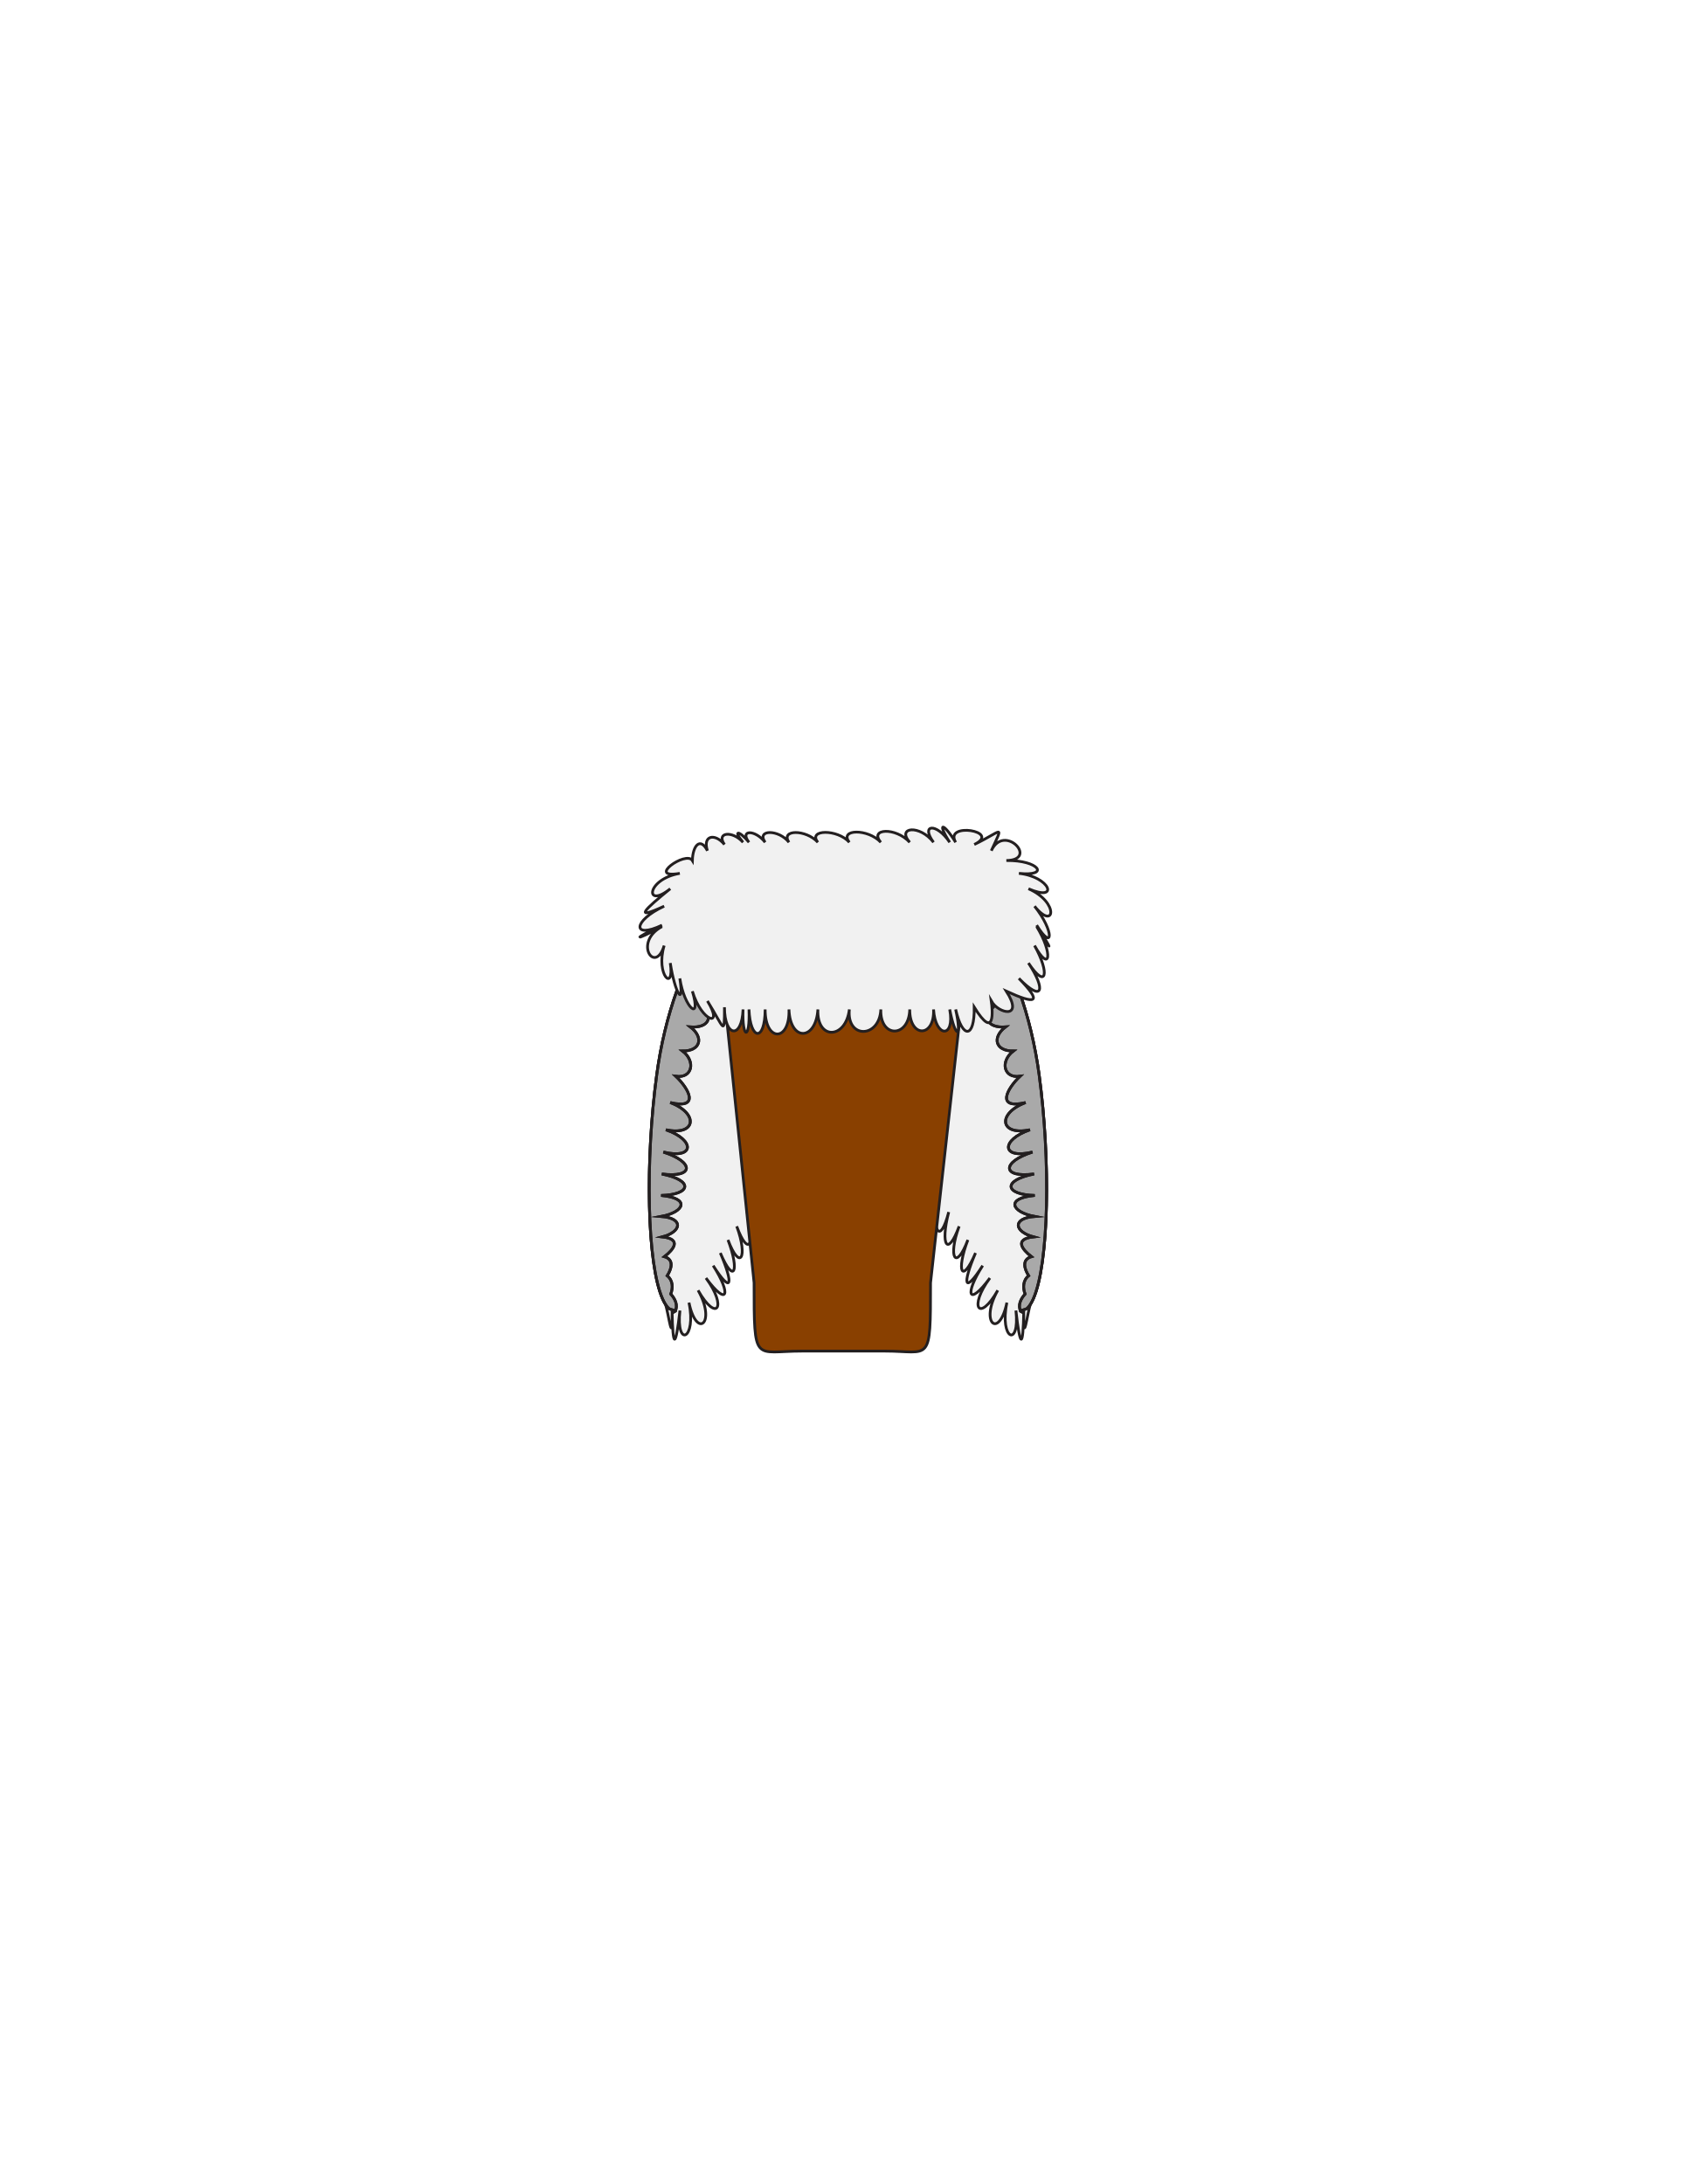
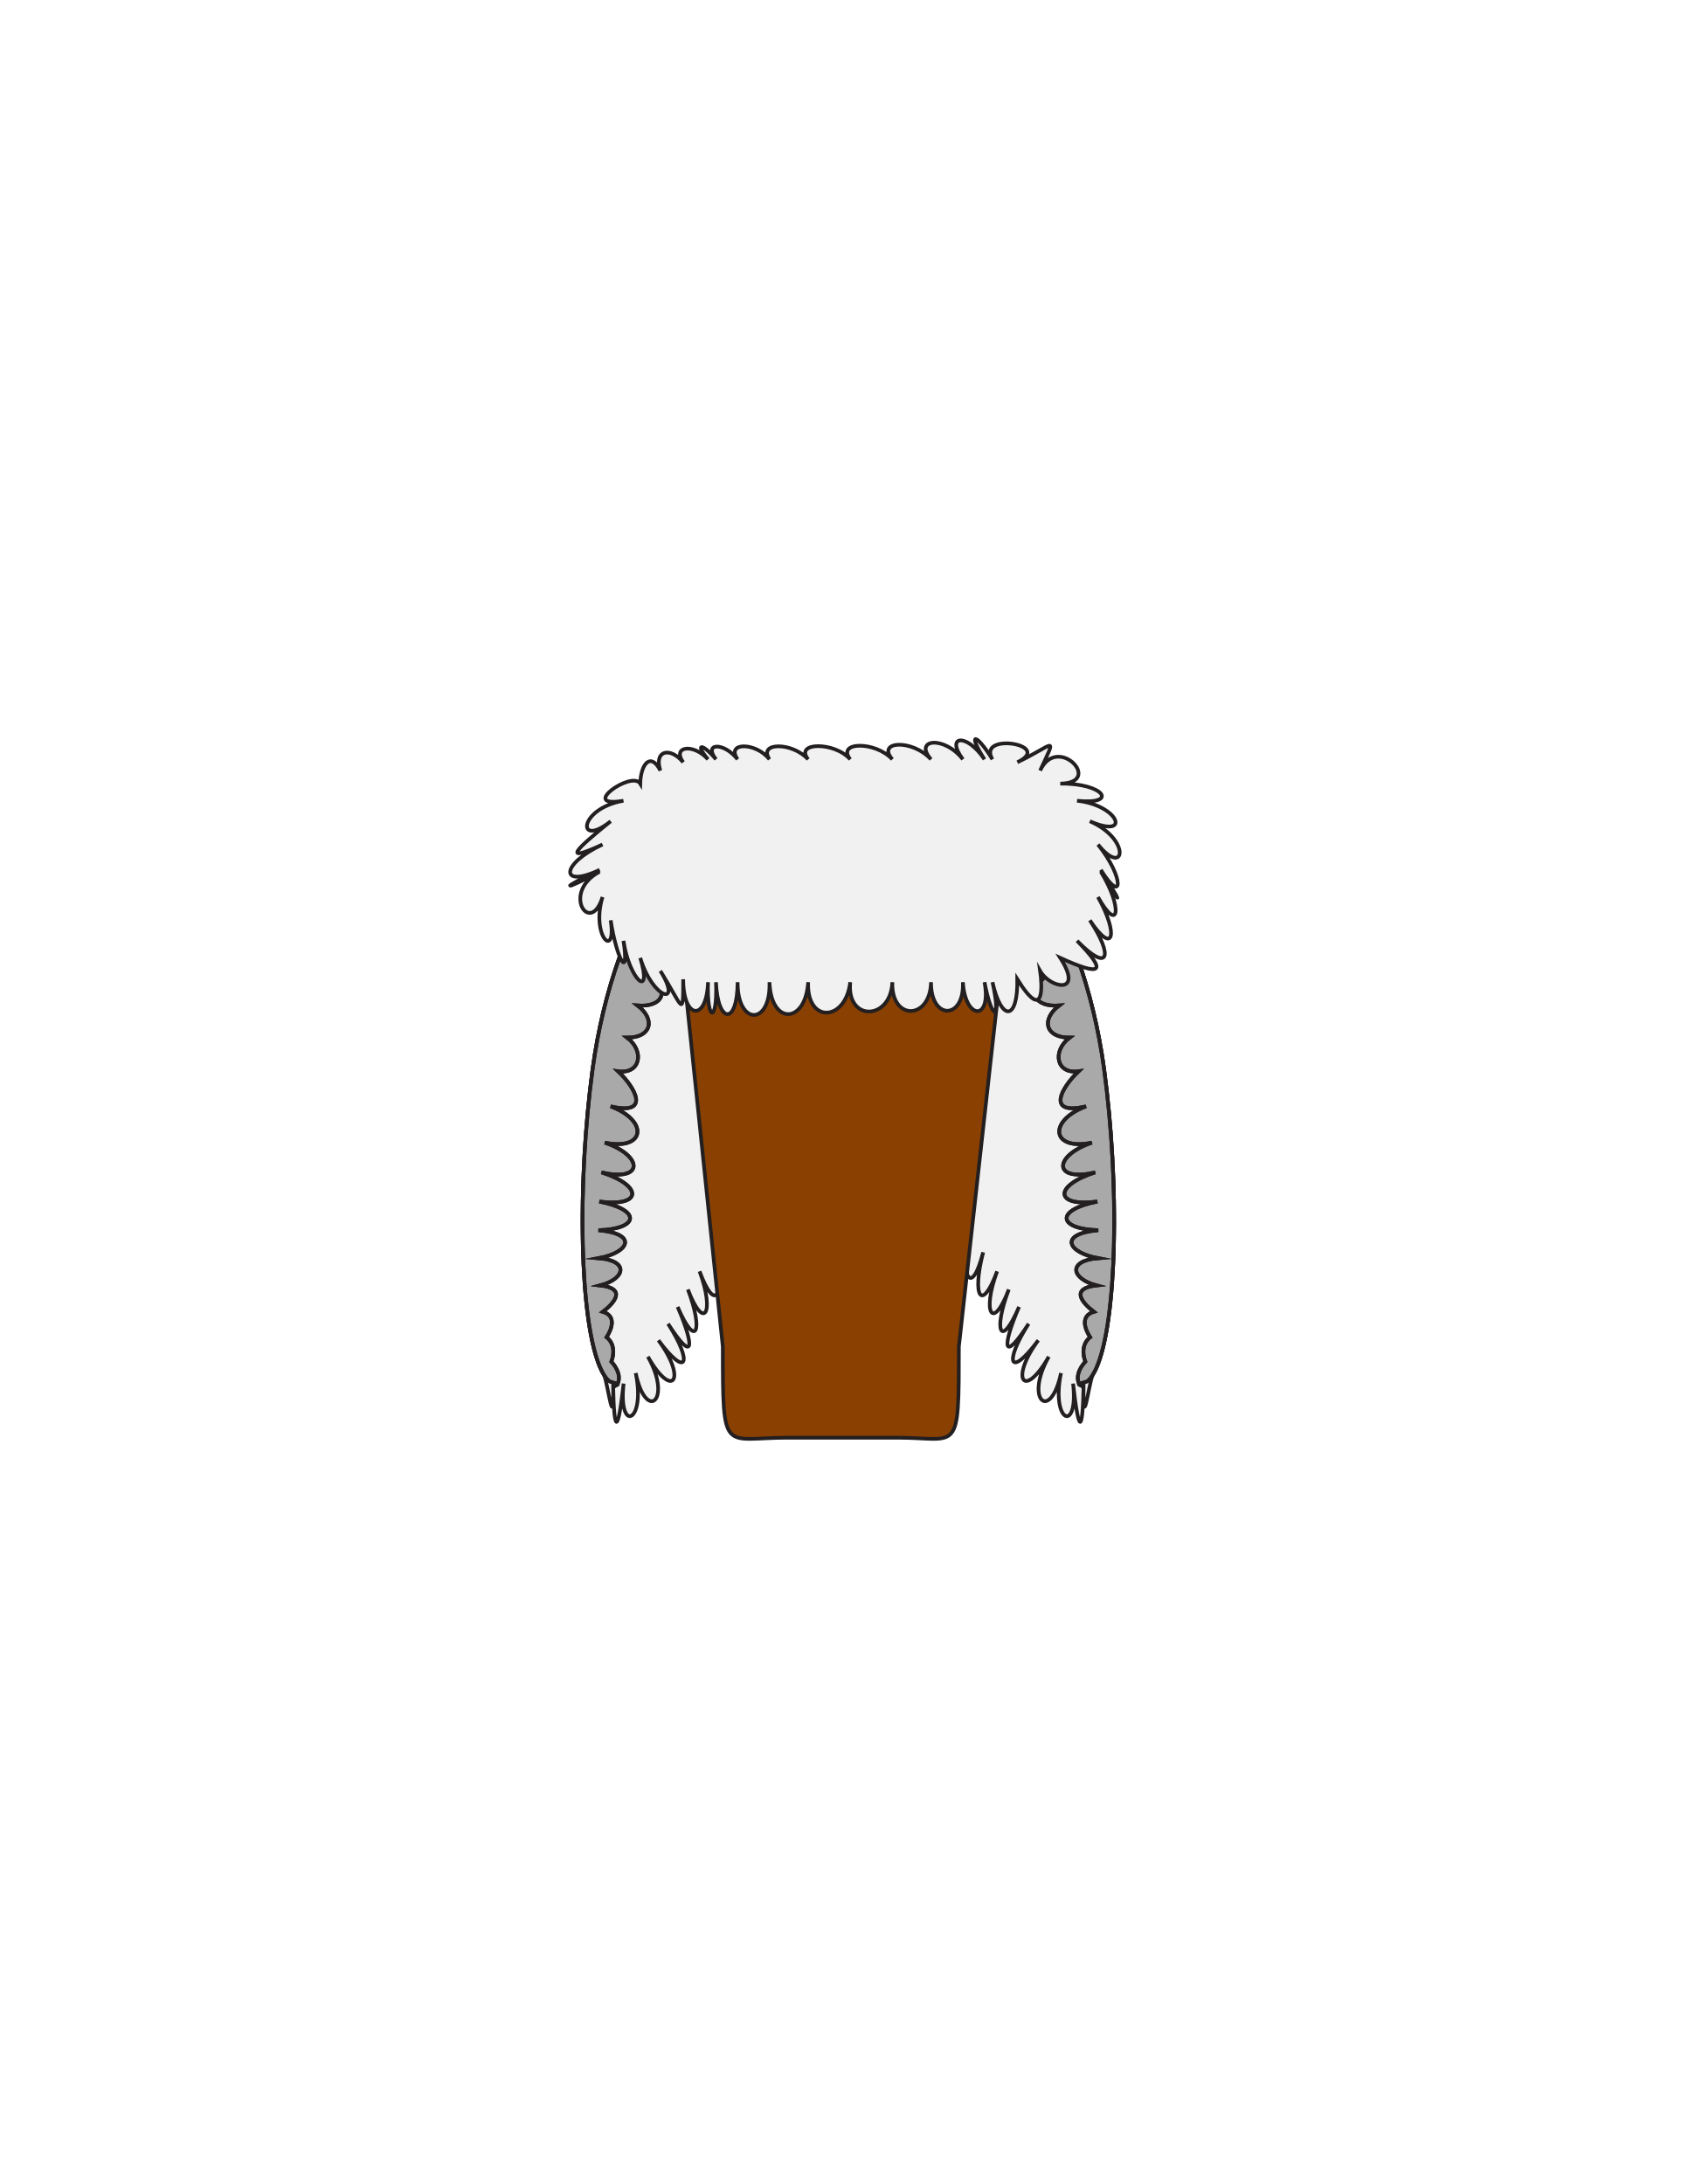
<svg xmlns="http://www.w3.org/2000/svg" version="1.1" id="Layer_1" x="0px" y="0px" width="612px" height="792px" viewBox="0 0 612 792" enable-background="new 0 0 612 792" xml:space="preserve">
-   <rect id="body_frame_1_" x="231.5" y="300.5" fill-opacity="0" fill="#BBBCBE" width="151" height="191" />
-   <path id="PRIMARY_7_" fill="#F1F1F1" stroke="#231F20" stroke-miterlimit="10" d="M318.066,400.58  c4.266,12.387-8.176,20.232-11.832,7.68c3.656,12.553-9.381,19.266-9.961,7.137c0.58,12.129-6.121,19.088-8.303,6.646  c2.182,12.442-4.393,18.879-6.855,6.202c2.463,12.677-4.165,18.666-5.618,5.812c1.453,12.854-1.453,17.528-4.592,5.468  c3.139,12.061,0.405,16.535-3.776,5.174c4.181,11.361,1.174,16.396-3.17,4.932c4.344,11.465,2.145,16.295-2.776,4.736  c4.92,11.559,4.118,15.092-2.592,4.594c6.71,10.498,5.217,15.086-2.618,4.498c7.834,10.588,3.878,16.324-2.856,4.455  c6.733,11.871-0.495,17.91-3.303,4.457c2.806,13.457-4.8,16.564-3.274,2.863c-1.526,13.701-2.618,14.059-2.847,0.104  c0.217,13.951-1.303,0.479-2.423-2.361c-0.737-1.162-1.405-2.688-2.002-4.525c-4.778-14.693-5.088-49.332-1.154-78.611  c5.901-43.919,28.583-77.119,50.66-74.152c16.982,2.282,47.449,37.459,43.469,64.21c-0.4,2.675-1.143,5.266-2.275,7.731  c-1.477,2.898-1.674,19.715-4.631,6.978C328.295,407.342,322.332,412.967,318.066,400.58z" />
-   <path id="PRIMARY_8_" fill="#F1F1F1" stroke="#231F20" stroke-miterlimit="10" d="M241.445,409.701  c10.892,2.328,12.1-5.912,1.58-9.869c10.835,2.581,6.872-4.937,2.026-9.533c6.043,0.858,7.269-5.456,2.443-9.156  c6.453,0.053,7.88-4.851,2.832-8.739c6.581,0.506,9.094-3.718,3.191-8.278c7.297,1.834,10.996-2.725,3.521-7.779  c8.586,3.131,12.188-1.271,3.822-7.238c9.186,4.663,12.742,1.033,4.094-6.655c9.245,6.942,13.015,2.745,4.338-6.032  c9.082,8.292,11.677,4.222,4.55-5.367c7.773,9.138,11.424,5.35,4.736-4.661c7.113,9.631,8.686,5.805,4.891-3.913  c4.66,9.099,4.012,1.304,5.018-3.126c1.553,3.015,3.398-1.673,5.117-2.295c-0.848-0.349-1.676-0.64-2.482-0.871  c-0.807-0.23-1.59-0.399-2.346-0.501c-22.078-2.966-44.759,30.233-50.661,74.152c-4.187,31.158-3.565,68.379,2.131,81.178  c0.633,1.422,1.329,2.543,2.087,3.318c0.758,0.779,3.296,0.844,2.465,1.262c1.128-2.219,0.054-4.533-1.577-6.332  c0.85-2.234,0.819-4.969-1.297-6.637c1.51-2.363,2.651-5.836-1.009-6.92c3.414-2.631,6.306-6.375-0.71-7.174  c6.91-1.852,7.851-6.719-0.404-7.406c8.302-1.572,10.704-6.643-0.086-7.612c10.866-0.271,11.907-5.477,0.239-7.792  c11.761,1.553,11.846-4.352,0.574-7.946C251.932,420.533,252.082,413.352,241.445,409.701z" />
-   <path fill-opacity="0.3" stroke="#231F20" stroke-miterlimit="10" d="M241.445,409.701c10.892,2.328,12.1-5.912,1.58-9.869  c10.835,2.581,6.872-4.937,2.026-9.533c6.043,0.858,7.269-5.456,2.443-9.156c6.453,0.053,7.88-4.851,2.832-8.739  c6.581,0.506,9.094-3.718,3.191-8.278c7.297,1.834,10.996-2.725,3.521-7.779c8.586,3.131,12.188-1.271,3.822-7.238  c9.186,4.663,12.742,1.033,4.094-6.655c9.245,6.942,13.015,2.745,4.338-6.032c9.082,8.292,11.677,4.222,4.55-5.367  c7.773,9.138,11.424,5.35,4.736-4.661c7.113,9.631,8.686,5.805,4.891-3.913c4.66,9.099,4.012,1.304,5.018-3.126  c1.553,3.015,3.398-1.673,5.117-2.295c-0.848-0.349-1.676-0.64-2.482-0.871c-0.807-0.23-1.59-0.399-2.346-0.501  c-22.078-2.966-44.759,30.233-50.661,74.152c-4.187,31.158-3.565,68.379,2.131,81.178c0.633,1.422,1.329,2.543,2.087,3.318  c0.758,0.779,3.296,0.844,2.465,1.262c1.128-2.219,0.054-4.533-1.577-6.332c0.85-2.234,0.819-4.969-1.297-6.637  c1.51-2.363,2.651-5.836-1.009-6.92c3.414-2.631,6.306-6.375-0.71-7.174c6.91-1.852,7.851-6.719-0.404-7.406  c8.302-1.572,10.704-6.643-0.086-7.612c10.866-0.271,11.907-5.477,0.239-7.792c11.761,1.553,11.846-4.352,0.574-7.946  C251.932,420.533,252.082,413.352,241.445,409.701z" />
-   <path id="PRIMARY_10_" fill="#F1F1F1" stroke="#231F20" stroke-miterlimit="10" d="M296.842,400.58  c-4.266,12.387,8.176,20.232,11.832,7.68c-3.656,12.553,9.381,19.266,9.961,7.137c-0.58,12.129,6.121,19.088,8.303,6.646  c-2.182,12.442,4.393,18.878,6.855,6.202c-2.463,12.676,4.164,18.666,5.617,5.811c-1.453,12.855,1.453,17.527,4.592,5.469  c-3.139,12.059-0.405,16.535,3.775,5.174c-4.181,11.361-1.174,16.396,3.17,4.93c-4.344,11.467-2.145,16.297,2.776,4.736  c-4.921,11.561-4.118,15.094,2.592,4.596c-6.71,10.498-5.218,15.086,2.618,4.498c-7.835,10.588-3.879,16.324,2.855,4.455  c-6.732,11.871,0.495,17.91,3.303,4.457c-2.806,13.457,4.801,16.564,3.275,2.863c1.525,13.701,2.617,14.059,2.847,0.104  c-0.217,13.951,1.303,0.479,2.423-2.361c0.737-1.162,1.404-2.688,2.002-4.525c4.778-14.695,5.088-49.332,1.154-78.611  c-5.901-43.919-28.583-77.119-50.66-74.152c-16.982,2.282-47.449,37.459-43.469,64.21c0.4,2.675,1.143,5.266,2.275,7.731  c1.477,2.898,1.674,19.715,4.631,6.978C286.613,407.342,292.576,412.967,296.842,400.58z" />
-   <path id="PRIMARY_9_" fill="#F1F1F1" stroke="#231F20" stroke-miterlimit="10" d="M373.463,409.701  c-10.892,2.328-12.1-5.912-1.58-9.869c-10.836,2.581-6.872-4.937-2.025-9.533c-6.043,0.858-7.27-5.456-2.443-9.156  c-6.453,0.053-7.881-4.851-2.832-8.739c-6.581,0.506-9.094-3.718-3.191-8.278c-7.297,1.834-10.996-2.725-3.521-7.779  c-8.586,3.131-12.188-1.271-3.822-7.238c-9.186,4.663-12.742,1.033-4.094-6.655c-9.245,6.942-13.015,2.745-4.338-6.032  c-9.081,8.292-11.677,4.222-4.55-5.367c-7.773,9.138-11.424,5.35-4.736-4.661c-7.113,9.631-8.686,5.805-4.891-3.913  c-4.66,9.099-4.012,1.304-5.018-3.126c-1.553,3.015-3.398-1.673-5.117-2.295c0.848-0.349,1.676-0.64,2.482-0.871  c0.807-0.23,1.59-0.399,2.346-0.501c22.078-2.966,44.759,30.233,50.66,74.152c4.187,31.158,3.565,68.379-2.131,81.178  c-0.633,1.422-1.328,2.543-2.088,3.318c-0.758,0.779-3.296,0.844-2.465,1.262c-1.129-2.219-0.054-4.533,1.577-6.332  c-0.85-2.234-0.819-4.969,1.297-6.637c-1.51-2.363-2.651-5.836,1.009-6.92c-3.414-2.633-6.306-6.377,0.711-7.176  c-6.91-1.85-7.852-6.717,0.403-7.404c-8.302-1.572-10.704-6.643,0.087-7.613c-10.867-0.27-11.908-5.477-0.239-7.791  c-11.761,1.553-11.847-4.352-0.573-7.946C362.976,420.533,362.826,413.352,373.463,409.701z" />
-   <path fill-opacity="0.3" stroke="#231F20" stroke-miterlimit="10" d="M373.463,409.701c-10.892,2.328-12.1-5.912-1.58-9.869  c-10.836,2.581-6.872-4.937-2.025-9.533c-6.043,0.858-7.27-5.456-2.443-9.156c-6.453,0.053-7.881-4.851-2.832-8.739  c-6.581,0.506-9.094-3.718-3.191-8.278c-7.297,1.834-10.996-2.725-3.521-7.779c-8.586,3.131-12.188-1.271-3.822-7.238  c-9.186,4.663-12.742,1.033-4.094-6.655c-9.245,6.942-13.015,2.745-4.338-6.032c-9.081,8.292-11.677,4.222-4.55-5.367  c-7.773,9.138-11.424,5.35-4.736-4.661c-7.113,9.631-8.686,5.805-4.891-3.913c-4.66,9.099-4.012,1.304-5.018-3.126  c-1.553,3.015-3.398-1.673-5.117-2.295c0.848-0.349,1.676-0.64,2.482-0.871c0.807-0.23,1.59-0.399,2.346-0.501  c22.078-2.966,44.759,30.233,50.66,74.152c4.187,31.158,3.565,68.379-2.131,81.178c-0.633,1.422-1.328,2.543-2.088,3.318  c-0.758,0.779-3.296,0.844-2.465,1.262c-1.129-2.219-0.054-4.533,1.577-6.332c-0.85-2.234-0.819-4.969,1.297-6.637  c-1.51-2.363-2.651-5.836,1.009-6.92c-3.414-2.633-6.306-6.377,0.711-7.176c-6.91-1.85-7.852-6.717,0.403-7.404  c-8.302-1.572-10.704-6.643,0.087-7.613c-10.867-0.27-11.908-5.477-0.239-7.791c-11.761,1.553-11.847-4.352-0.573-7.946  C362.976,420.533,362.826,413.352,373.463,409.701z" />
-   <path id="SECONDARY" fill="#894000" stroke="#231F20" stroke-miterlimit="10" d="M337.407,465.188  c0,29.774,0.015,24.768-16.548,24.768h-30.013c-17.421,0-17.421,5.007-17.421-24.768l-13.073-125.766  c0-16.445,13.653-29.776,30.494-29.776h30.013c16.845,0,30.493,13.332,30.493,29.776L337.407,465.188z" />
-   <path id="PRIMARY_11_" fill="#F1F1F1" stroke="#231F20" stroke-miterlimit="10" d="M375.888,336.003  c5.997,9.769,4.922,17.11-0.775,6.889c5.697,10.222,4.222,16.057-2.208,6.325c6.43,9.732,5.217,14.477-3.469,5.579  c8.685,8.898,6.305,9.613-4.547,4.653c6.486,10.162-2.764,8.302-5.455,3.547c0.481,3.436,1.441,14.505-6.181,2.26  c0.165,11.411-4.318,11.603-6.735,0.794c2.398,10.811-0.135,10.661-2.158,0c1.979,10.662-5.238,10.331-5.86,0  c0.446,10.341-8.758,10.393-8.635,0c-0.248,10.405-10.861,10.508-10.485,0c-0.437,10.512-12.495,10.782-11.41,0  c-1.272,10.797-11.871,11.304-11.412,0c-0.679,11.349-10.054,11.837-10.485,0c0.428,11.838-8.705,11.949-8.634,0  c-0.071,11.949-5.423,11.253-5.859,0c0.437,11.253-2.543,10.892-2.159,0c-0.384,10.892-6.728,10.152-6.734-0.794  c0.007,10.946-0.065,7.579-6.183-2.26c6.118,9.839-2.042,7.83-5.453-3.547c3.41,11.377-2.92,6.222-4.548-4.653  c1.628,10.875-1.795,5.318-3.468-5.579c1.672,10.897-5.458,4.445-2.209-6.325c-3.248,10.77-11.348-1.25-0.775-6.889  c-10.572,5.639-10.888,4.696,0-0.501c-10.888,5.197-10.699-1.572,0.775-6.889c-11.474,5.317-7.018,1.165,2.209-6.324  c-9.228,7.489-8.925-3.427,3.468-5.579c-12.372,2.122,2.269-8.354,4.548-4.653c0.125-5.431,2.885-8.637,5.453-3.547  c-1.802-5.474,2.634-6.56,6.183-2.261c-3.118-4.407,2.845-5.178,6.734-0.793c-3.724-4.384-1.572-4.53,2.159,0  c-3.523-4.532,2.172-4.738,5.859,0c-3.305-4.745,5.009-4.718,8.634,0c-3.188-4.727,6.205-4.747,10.485,0  c-3.834-4.762,7.223-4.842,11.412,0c-3.841-4.851,6.797-5.043,11.41,0c-4.386-5.052,5.437-5.562,10.485,0  c-4.871-5.566,3.633-6.498,8.635,0c-4.818-6.5,1.005-7.25,5.86,0c-4.671-7.25-2.467-7.487,2.158,0  c-4.414-7.487,16.837-4.047,6.735,0.793c10.102-4.841,10.856-7.894,6.181,2.261c4.676-10.155,17.355,3.383,5.455,3.547  c11.9-0.164,15.917,5.851,4.547,4.653c11.37,1.198,14.835,10.53,3.469,5.579c11.366,4.951,9.486,15.463,2.208,6.324  c7.278,9.139,6.772,16.637,0.775,6.889C381.885,345.25,381.885,345.771,375.888,336.003z" />
+   <rect id="body_frame_1_" x="206" y="268.765" fill="#BBBCBE" fill-opacity="0" width="202" height="254.661" />
+   <path id="PRIMARY_7_" fill="#F1F1F1" stroke="#231F20" stroke-width="1.335" stroke-miterlimit="10" d="M321.804,402.202  c5.707,16.515-10.938,26.975-15.828,10.239c4.89,16.736-12.55,25.688-13.326,9.515c0.776,16.173-8.188,25.452-11.107,8.862  c2.918,16.59-5.877,25.171-9.17,8.27c3.295,16.901-5.572,24.887-7.516,7.748c1.944,17.139-1.944,23.371-6.143,7.292  c4.199,16.08,0.542,22.045-5.051,6.897c5.593,15.147,1.57,21.86-4.241,6.576c5.811,15.286,2.87,21.726-3.713,6.314  c6.582,15.411,5.508,20.122-3.468,6.125c8.976,13.997,6.979,20.114-3.502,5.997c10.48,14.117,5.188,21.766-3.82,5.94  c9.007,15.827-0.663,23.879-4.419,5.942c3.754,17.942-6.421,22.084-4.38,3.817c-2.041,18.267-3.502,18.744-3.809,0.138  c0.291,18.602-1.743,0.64-3.241-3.147c-0.986-1.549-1.88-3.584-2.678-6.033c-6.392-19.59-6.806-65.774-1.544-104.812  c7.895-58.557,38.237-102.823,67.771-98.867c22.717,3.042,63.475,49.944,58.15,85.611c-0.535,3.566-1.529,7.021-3.044,10.308  c-1.975,3.864-2.238,26.286-6.194,9.304C335.487,411.217,327.511,418.717,321.804,402.202z" />
+   <path id="PRIMARY_8_" fill="#F1F1F1" stroke="#231F20" stroke-width="1.335" stroke-miterlimit="10" d="M219.304,414.363  c14.571,3.104,16.187-7.883,2.114-13.159c14.495,3.441,9.193-6.582,2.71-12.71c8.084,1.145,9.724-7.274,3.269-12.208  c8.632,0.07,10.542-6.468,3.789-11.652c8.804,0.675,12.165-4.957,4.269-11.037c9.762,2.445,14.71-3.634,4.71-10.372  c11.486,4.174,16.304-1.695,5.113-9.651c12.289,6.217,17.045,1.377,5.477-8.873c12.368,9.256,17.411,3.66,5.803-8.042  c12.149,11.056,15.621,5.629,6.086-7.156c10.399,12.184,15.283,7.133,6.336-6.214c9.515,12.841,11.62,7.739,6.542-5.217  c6.234,12.132,5.368,1.739,6.713-4.168c2.078,4.02,4.546-2.23,6.846-3.06c-1.135-0.465-2.243-0.854-3.32-1.161  c-1.08-0.307-2.127-0.532-3.139-0.668c-29.535-3.955-59.876,40.31-67.772,98.867c-5.601,41.543-4.769,91.17,2.852,108.234  c0.847,1.896,1.778,3.391,2.792,4.425c1.014,1.038,4.409,1.124,3.297,1.682c1.509-2.958,0.073-6.044-2.109-8.442  c1.136-2.978,1.095-6.625-1.736-8.849c2.021-3.151,3.547-7.781-1.35-9.227c4.567-3.508,8.437-8.5-0.95-9.564  c9.244-2.471,10.503-8.958-0.541-9.875c11.106-2.097,14.319-8.856-0.115-10.149c14.537-0.36,15.929-7.302,0.32-10.39  c15.733,2.072,15.847-5.802,0.768-10.593C233.333,428.806,233.534,419.23,219.304,414.363z" />
+   <path fill-opacity="0.3" stroke="#231F20" stroke-width="1.335" stroke-miterlimit="10" d="M219.304,414.363  c14.571,3.104,16.187-7.883,2.114-13.159c14.495,3.441,9.193-6.582,2.71-12.71c8.084,1.145,9.724-7.274,3.269-12.208  c8.632,0.07,10.542-6.468,3.789-11.652c8.804,0.675,12.165-4.957,4.269-11.037c9.762,2.445,14.71-3.634,4.71-10.372  c11.486,4.174,16.304-1.695,5.113-9.651c12.289,6.217,17.045,1.377,5.477-8.873c12.368,9.256,17.411,3.66,5.803-8.042  c12.149,11.056,15.621,5.629,6.086-7.156c10.399,12.184,15.283,7.133,6.336-6.214c9.515,12.841,11.62,7.739,6.542-5.217  c6.234,12.132,5.368,1.739,6.713-4.168c2.078,4.02,4.546-2.23,6.846-3.06c-1.135-0.465-2.243-0.854-3.32-1.161  c-1.08-0.307-2.127-0.532-3.139-0.668c-29.535-3.955-59.876,40.31-67.772,98.867c-5.601,41.543-4.769,91.17,2.852,108.234  c0.847,1.896,1.778,3.391,2.792,4.425c1.014,1.038,4.409,1.124,3.297,1.682c1.509-2.958,0.073-6.044-2.109-8.442  c1.136-2.978,1.095-6.625-1.736-8.849c2.021-3.151,3.547-7.781-1.35-9.227c4.567-3.508,8.437-8.5-0.95-9.564  c9.244-2.471,10.503-8.958-0.541-9.875c11.106-2.097,14.319-8.856-0.115-10.149c14.537-0.36,15.929-7.302,0.32-10.39  c15.733,2.072,15.847-5.802,0.768-10.593C233.333,428.806,233.534,419.23,219.304,414.363z" />
+   <path id="PRIMARY_10_" fill="#F1F1F1" stroke="#231F20" stroke-width="1.335" stroke-miterlimit="10" d="M293.411,402.202  c-5.707,16.515,10.938,26.975,15.828,10.239c-4.891,16.736,12.549,25.688,13.325,9.515c-0.776,16.173,8.188,25.452,11.108,8.862  c-2.92,16.59,5.876,25.17,9.169,8.27c-3.294,16.9,5.571,24.887,7.515,7.747c-1.943,17.14,1.944,23.369,6.143,7.293  c-4.198,16.077-0.542,22.045,5.051,6.897c-5.594,15.147-1.57,21.86,4.24,6.573c-5.811,15.289-2.87,21.729,3.713,6.315  c-6.583,15.413-5.508,20.124,3.469,6.127c-8.977,13.997-6.981,20.114,3.501,5.997c-10.481,14.117-5.188,21.766,3.82,5.94  c-9.007,15.827,0.662,23.879,4.418,5.942c-3.753,17.942,6.424,22.084,4.382,3.817c2.039,18.267,3.501,18.744,3.808,0.138  c-0.29,18.602,1.743,0.64,3.241-3.147c0.986-1.549,1.879-3.584,2.679-6.033c6.392-19.593,6.808-65.774,1.544-104.812  c-7.895-58.557-38.237-102.823-67.771-98.867c-22.717,3.042-63.475,49.944-58.15,85.611c0.535,3.566,1.529,7.021,3.043,10.308  c1.976,3.864,2.24,26.286,6.196,9.304C279.727,411.217,287.705,418.717,293.411,402.202z" />
+   <path id="PRIMARY_9_" fill="#F1F1F1" stroke="#231F20" stroke-width="1.335" stroke-miterlimit="10" d="M395.91,414.363  c-14.569,3.104-16.186-7.883-2.113-13.159c-14.496,3.441-9.193-6.582-2.708-12.71c-8.084,1.145-9.727-7.274-3.269-12.208  c-8.633,0.07-10.543-6.468-3.789-11.652c-8.804,0.675-12.165-4.957-4.269-11.037c-9.762,2.445-14.709-3.634-4.71-10.372  c-11.486,4.174-16.305-1.695-5.113-9.651c-12.288,6.217-17.046,1.377-5.477-8.873c-12.367,9.256-17.41,3.66-5.803-8.042  c-12.148,11.056-15.621,5.629-6.087-7.156c-10.398,12.184-15.283,7.133-6.336-6.214c-9.516,12.841-11.619,7.739-6.542-5.217  c-6.234,12.132-5.368,1.739-6.714-4.168c-2.077,4.02-4.545-2.23-6.846-3.06c1.136-0.465,2.243-0.854,3.321-1.161  c1.079-0.307,2.127-0.532,3.138-0.668c29.535-3.955,59.876,40.31,67.771,98.867c5.602,41.543,4.77,91.17-2.851,108.234  c-0.847,1.896-1.776,3.391-2.793,4.425c-1.014,1.038-4.409,1.124-3.297,1.682c-1.511-2.958-0.073-6.044,2.108-8.442  c-1.137-2.978-1.095-6.625,1.736-8.849c-2.021-3.151-3.547-7.781,1.35-9.227c-4.567-3.51-8.438-8.502,0.95-9.567  c-9.243-2.468-10.504-8.955,0.54-9.872c-11.107-2.097-14.319-8.856,0.116-10.15c-14.538-0.359-15.931-7.303-0.32-10.389  c-15.732,2.072-15.848-5.802-0.767-10.593C381.881,428.806,381.682,419.23,395.91,414.363z" />
+   <path fill-opacity="0.3" stroke="#231F20" stroke-width="1.335" stroke-miterlimit="10" d="M395.91,414.363  c-14.569,3.104-16.186-7.883-2.113-13.159c-14.496,3.441-9.193-6.582-2.708-12.71c-8.084,1.145-9.727-7.274-3.269-12.208  c-8.633,0.07-10.543-6.468-3.789-11.652c-8.804,0.675-12.165-4.957-4.269-11.037c-9.762,2.445-14.709-3.634-4.71-10.372  c-11.486,4.174-16.305-1.695-5.113-9.651c-12.288,6.217-17.046,1.377-5.477-8.873c-12.367,9.256-17.41,3.66-5.803-8.042  c-12.148,11.056-15.621,5.629-6.087-7.156c-10.398,12.184-15.283,7.133-6.336-6.214c-9.516,12.841-11.619,7.739-6.542-5.217  c-6.234,12.132-5.368,1.739-6.714-4.168c-2.077,4.02-4.545-2.23-6.846-3.06c1.136-0.465,2.243-0.854,3.321-1.161  c1.079-0.307,2.127-0.532,3.138-0.668c29.535-3.955,59.876,40.31,67.771,98.867c5.602,41.543,4.77,91.17-2.851,108.234  c-0.847,1.896-1.776,3.391-2.793,4.425c-1.014,1.038-4.409,1.124-3.297,1.682c-1.511-2.958-0.073-6.044,2.108-8.442  c-1.137-2.978-1.095-6.625,1.736-8.849c-2.021-3.151-3.547-7.781,1.35-9.227c-4.567-3.51-8.438-8.502,0.95-9.567  c-9.243-2.468-10.504-8.955,0.54-9.872c-11.107-2.097-14.319-8.856,0.116-10.15c-14.538-0.359-15.931-7.303-0.32-10.389  c-15.732,2.072-15.848-5.802-0.767-10.593C381.881,428.806,381.682,419.23,395.91,414.363z" />
+   <path id="SECONDARY" fill="#894000" stroke="#231F20" stroke-width="1.335" stroke-miterlimit="10" d="M347.677,488.343  c0,39.698,0.021,33.024-22.137,33.024h-40.15c-23.305,0-23.305,6.676-23.305-33.024L244.597,320.66  c0-21.926,18.264-39.7,40.793-39.7h40.15c22.534,0,40.791,17.775,40.791,39.7L347.677,488.343z" />
+   <path id="PRIMARY_11_" fill="#F1F1F1" stroke="#231F20" stroke-width="1.335" stroke-miterlimit="10" d="M399.154,316.101  c8.022,13.025,6.584,22.813-1.036,9.185c7.62,13.629,5.647,21.409-2.953,8.433c8.601,12.976,6.979,19.302-4.642,7.438  c11.619,11.864,8.435,12.817-6.083,6.204c8.677,13.549-3.697,11.069-7.298,4.729c0.645,4.582,1.929,19.339-8.268,3.013  c0.221,15.214-5.777,15.47-9.011,1.059c3.209,14.414-0.18,14.214-2.886,0c2.647,14.216-7.007,13.774-7.84,0  c0.598,13.788-11.715,13.857-11.551,0c-0.332,13.873-14.529,14.011-14.026,0c-0.584,14.016-16.716,14.376-15.265,0  c-1.7,14.396-15.879,15.072-15.266,0c-0.909,15.132-13.45,15.783-14.026,0c0.572,15.784-11.646,15.932-11.551,0  c-0.095,15.932-7.254,15.004-7.837,0c0.584,15.004-3.402,14.522-2.889,0c-0.513,14.522-9,13.536-9.008-1.059  c0.009,14.595-0.087,10.105-8.271-3.013c8.185,13.118-2.731,10.44-7.294-4.729c4.561,15.169-3.907,8.295-6.084-6.204  c2.178,14.5-2.401,7.091-4.639-7.438c2.236,14.529-7.301,5.927-2.955-8.433c-4.345,14.36-15.181-1.667-1.037-9.185  c-14.143,7.519-14.565,6.261,0-0.668c-14.565,6.929-14.313-2.096,1.037-9.186c-15.35,7.09-9.388,1.554,2.955-8.431  c-12.345,9.985-11.94-4.57,4.639-7.439c-16.551,2.83,3.035-11.138,6.084-6.204c0.167-7.241,3.859-11.516,7.294-4.729  c-2.41-7.298,3.524-8.746,8.271-3.014c-4.171-5.876,3.806-6.904,9.008-1.057c-4.981-5.846-2.103-6.041,2.889,0  c-4.713-6.043,2.905-6.318,7.837,0c-4.42-6.327,6.701-6.291,11.551,0c-4.265-6.303,8.301-6.33,14.026,0  c-5.129-6.35,9.663-6.457,15.266,0c-5.138-6.468,9.093-6.724,15.265,0c-5.867-6.736,7.273-7.416,14.026,0  c-6.517-7.421,4.859-8.664,11.551,0c-6.445-8.667,1.345-9.667,7.84,0c-6.248-9.667-3.301-9.983,2.886,0  c-5.903-9.983,22.525-5.396,9.011,1.057c13.515-6.455,14.523-10.525,8.268,3.014c6.257-13.54,23.218,4.511,7.298,4.729  c15.92-0.219,21.293,7.801,6.083,6.204c15.21,1.598,19.847,14.04,4.642,7.439c15.205,6.601,12.688,20.617,2.953,8.431  c9.735,12.186,9.059,22.183,1.036,9.186C407.177,328.43,407.177,329.125,399.154,316.101z" />
</svg>
